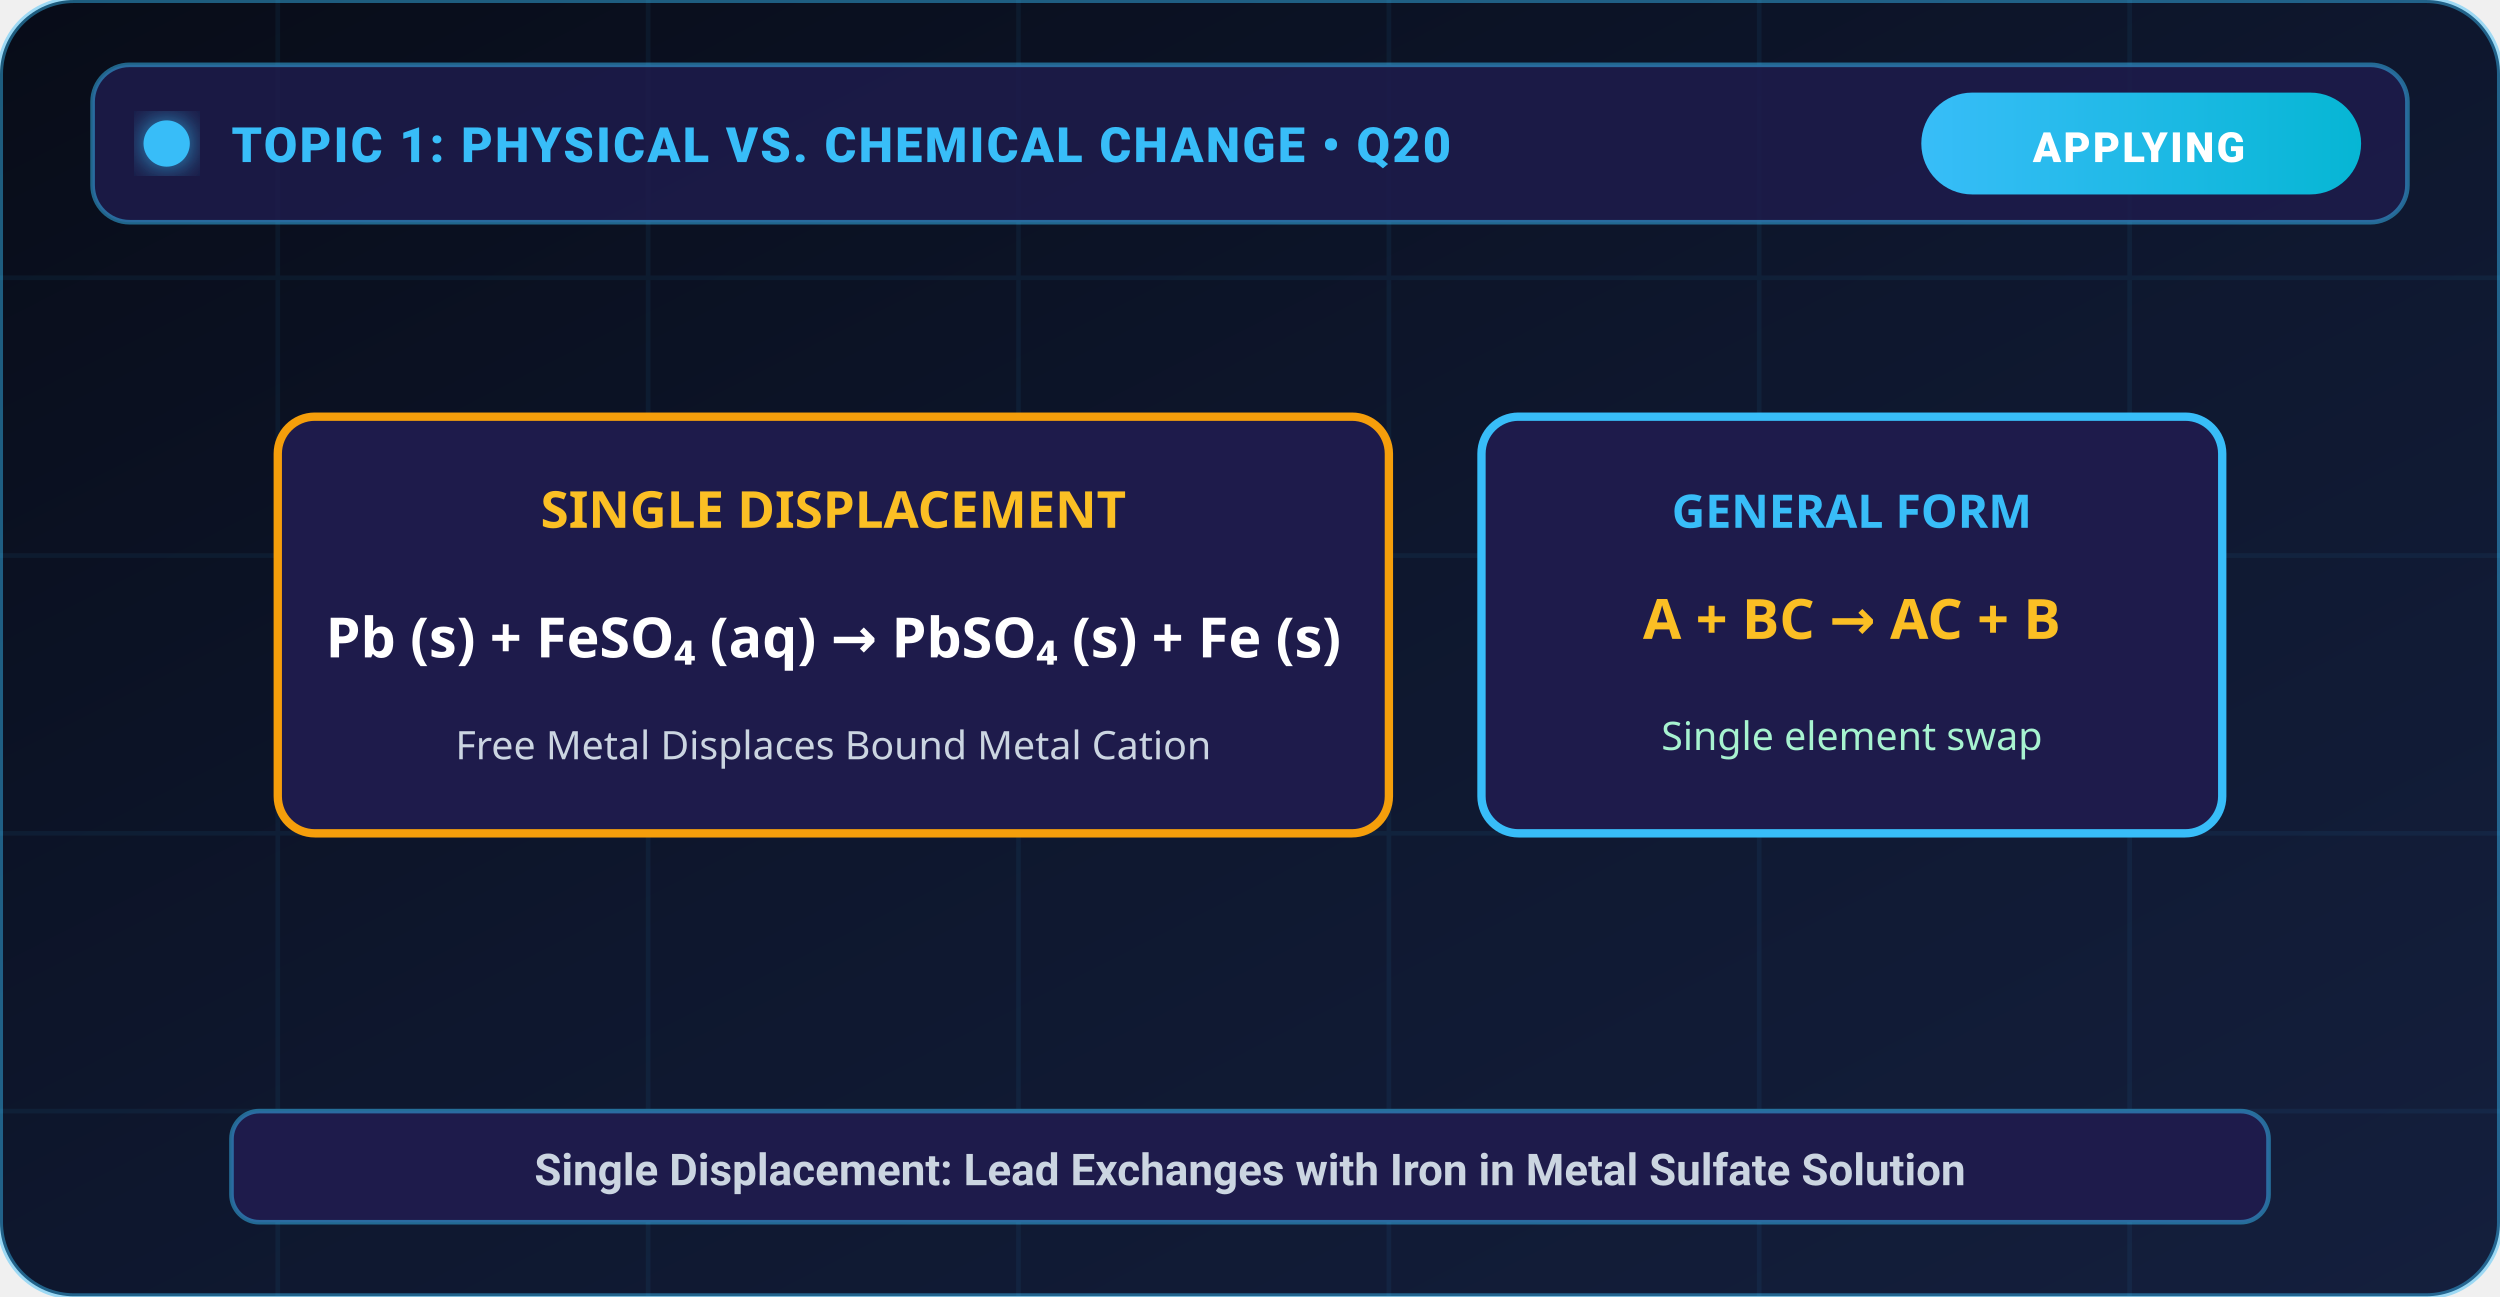
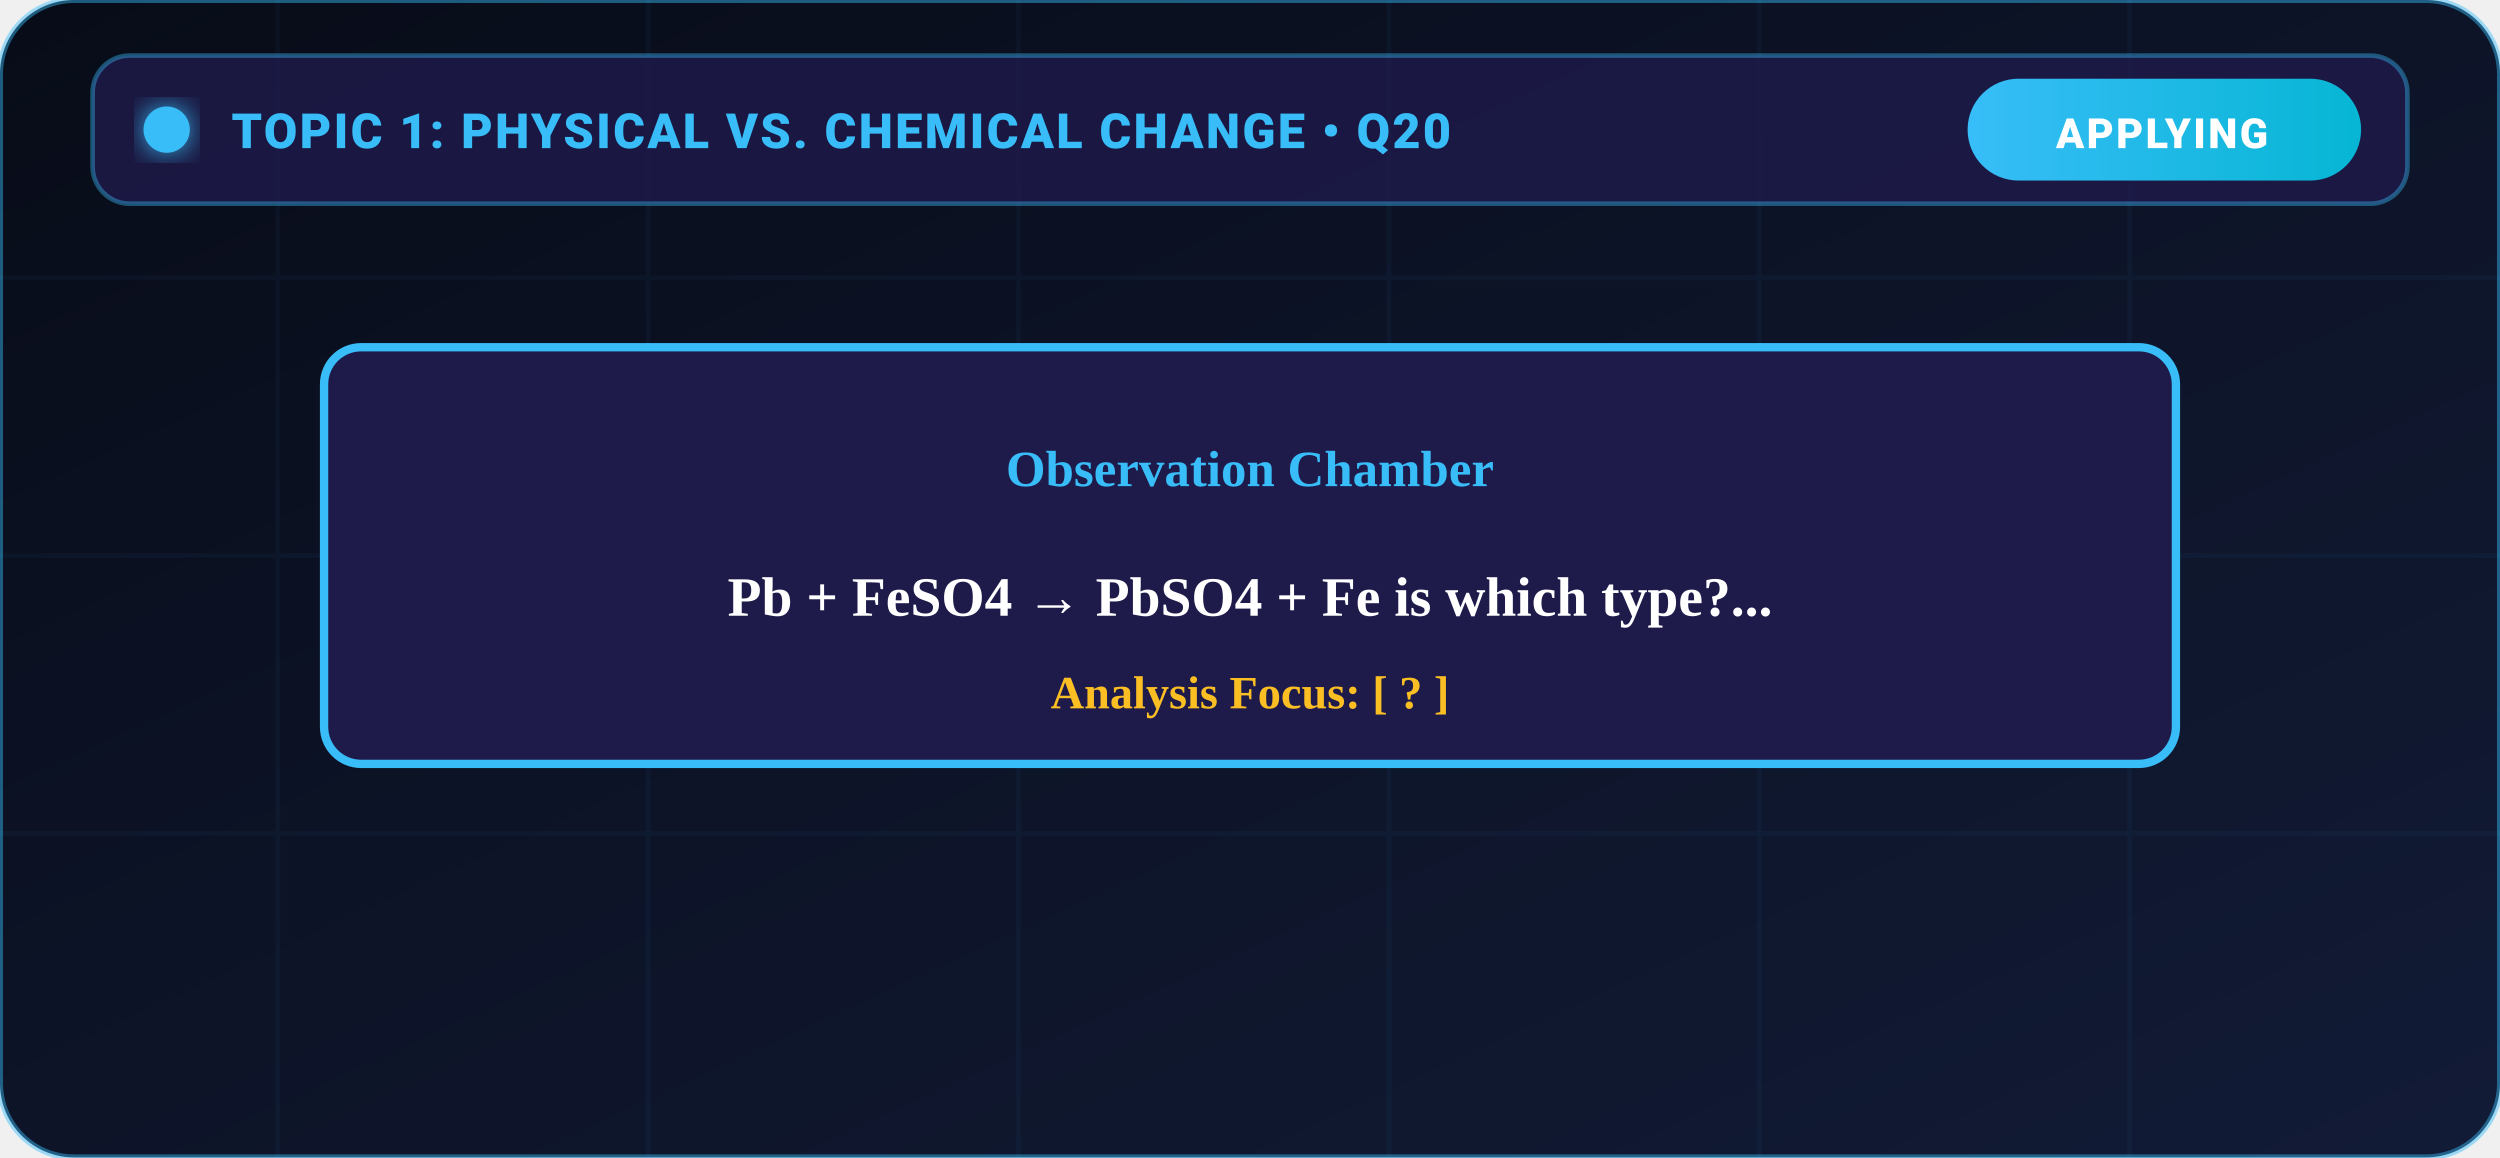
- <svg xmlns="http://www.w3.org/2000/svg" viewBox="0 0 540 280" width="100%" height="100%">
+ <svg xmlns="http://www.w3.org/2000/svg" viewBox="0 0 540 250" width="100%" height="100%">
  <defs>
    <linearGradient id="bgGrad_t1_20" x1="0%" y1="0%" x2="100%" y2="100%">
      <stop offset="0%" stop-color="#080c18" />
-       <stop offset="50%" stop-color="#0e172e" />
-       <stop offset="100%" stop-color="#141f3d" />
+       <stop offset="50%" stop-color="#0d1428" />
+       <stop offset="100%" stop-color="#121b36" />
    </linearGradient>
    <linearGradient id="primaryGrad_t1_20" x1="0%" y1="0%" x2="100%" y2="0%">
      <stop offset="0%" stop-color="#38bdf8" />
      <stop offset="100%" stop-color="#06b6d4" />
    </linearGradient>
    <filter id="glow_t1_20" x="-20%" y="-20%" width="140%" height="140%">
-       <feGaussianBlur stdDeviation="3.5" result="blur" />
+       <feGaussianBlur stdDeviation="3" result="blur" />
      <feComposite in="SourceGraphic" in2="blur" operator="over" />
    </filter>
  </defs>
-   <rect width="540" height="280" rx="16" fill="url(#bgGrad_t1_20)" stroke="#38bdf8" stroke-width="1.3" stroke-opacity="0.45" />
-   <g opacity="0.06" stroke="#38bdf8" stroke-width="1">
-     <line x1="60" y1="0" x2="60" y2="280" />
-     <line x1="140" y1="0" x2="140" y2="280" />
-     <line x1="220" y1="0" x2="220" y2="280" />
-     <line x1="300" y1="0" x2="300" y2="280" />
-     <line x1="380" y1="0" x2="380" y2="280" />
-     <line x1="460" y1="0" x2="460" y2="280" />
+   <rect width="540" height="250" rx="16" fill="url(#bgGrad_t1_20)" stroke="#38bdf8" stroke-width="1.3" stroke-opacity="0.45" />
+   <g opacity="0.04" stroke="#38bdf8" stroke-width="1">
+     <line x1="60" y1="0" x2="60" y2="250" />
+     <line x1="140" y1="0" x2="140" y2="250" />
+     <line x1="220" y1="0" x2="220" y2="250" />
+     <line x1="300" y1="0" x2="300" y2="250" />
+     <line x1="380" y1="0" x2="380" y2="250" />
+     <line x1="460" y1="0" x2="460" y2="250" />
    <line x1="0" y1="60" x2="540" y2="60" />
    <line x1="0" y1="120" x2="540" y2="120" />
    <line x1="0" y1="180" x2="540" y2="180" />
-     <line x1="0" y1="240" x2="540" y2="240" />
  </g>
-   <rect x="20" y="14" width="500" height="34" rx="8" fill="#1e1b4b" fill-opacity="0.85" stroke="#38bdf8" stroke-width="1" stroke-opacity="0.5" />
-   <circle cx="36" cy="31" r="5" fill="#38bdf8" filter="url(#glow_t1_20)" />
-   <text x="50" y="35" fill="#38bdf8" font-family="'Segoe UI', Roboto, sans-serif" font-size="10.5" font-weight="900" letter-spacing="0.5">TOPIC 1: PHYSICAL VS. CHEMICAL CHANGE • Q20</text>
-   <rect x="415" y="20" width="95" height="22" rx="11" fill="url(#primaryGrad_t1_20)" />
-   <text x="462" y="35" fill="#ffffff" font-family="'Segoe UI', Roboto, sans-serif" font-size="9" font-weight="900" text-anchor="middle" letter-spacing="0.5">APPLYING</text>
+   <rect x="20" y="12" width="500" height="32" rx="8" fill="#1e1b4b" fill-opacity="0.8" stroke="#38bdf8" stroke-width="1" stroke-opacity="0.4" />
+   <circle cx="36" cy="28" r="5" fill="#38bdf8" filter="url(#glow_t1_20)" />
+   <text x="50" y="32" fill="#38bdf8" font-family="'Segoe UI', Roboto, sans-serif" font-size="10.5" font-weight="900" letter-spacing="0.5">TOPIC 1: PHYSICAL VS. CHEMICAL CHANGE • Q20</text>
+   <rect x="425" y="17" width="85" height="22" rx="11" fill="url(#primaryGrad_t1_20)" />
+   <text x="467" y="32" fill="#ffffff" font-family="'Segoe UI', Roboto, sans-serif" font-size="9" font-weight="900" text-anchor="middle" letter-spacing="0.5">APPLYING</text>
  <g transform="translate(0, 10)">
-     <g transform="translate(60, 80)">
-       <rect x="0" y="0" width="240" height="90" rx="8" fill="#1e1b4b" stroke="#f59e0b" stroke-width="1.8" />
-       <text x="120" y="24" fill="#fbbf24" font-family="sans-serif" font-size="11" font-weight="bold" text-anchor="middle">SINGLE DISPLACEMENT</text>
-       <text x="120" y="52" fill="#ffffff" font-family="sans-serif" font-size="12" font-weight="bold" text-anchor="middle">Pb (s) + FeSO₄ (aq) → PbSO₄ (s) + Fe (s)</text>
-       <text x="120" y="74" fill="#cbd5e1" font-family="sans-serif" font-size="8.5" text-anchor="middle">Free Metal Displaces Bound Metal Cation</text>
-     </g>
-     <g transform="translate(320, 80)">
-       <rect x="0" y="0" width="160" height="90" rx="8" fill="#1e1b4b" stroke="#38bdf8" stroke-width="1.8" />
-       <text x="80" y="24" fill="#38bdf8" font-family="sans-serif" font-size="10" font-weight="bold" text-anchor="middle">GENERAL FORM</text>
-       <text x="80" y="48" fill="#fbbf24" font-family="sans-serif" font-size="12" font-weight="bold" text-anchor="middle">A + BC → AC + B</text>
-       <text x="80" y="72" fill="#a7f3d0" font-family="sans-serif" font-size="8.5" text-anchor="middle">Single element swap</text>
+     <g transform="translate(70, 65)">
+       <rect x="0" y="0" width="400" height="90" rx="8" fill="#1e1b4b" stroke="#38bdf8" stroke-width="1.8" />
+       <text x="200" y="30" fill="#38bdf8" font-size="11" font-weight="bold" text-anchor="middle">Observation Chamber</text>
+       <text x="200" y="58" fill="#ffffff" font-size="12" font-weight="bold" text-anchor="middle">Pb + FeSO4 → PbSO4 + Fe is which type?...</text>
+       <text x="200" y="78" fill="#fbbf24" font-size="10" font-weight="bold" text-anchor="middle">Analysis Focus: [ ? ]</text>
    </g>
  </g>
-   <rect x="50" y="240" width="440" height="24" rx="6" fill="#1e1b4b" stroke="#38bdf8" stroke-width="1" stroke-opacity="0.5" />
-   <text x="270" y="256" fill="#cbd5e1" font-family="'Segoe UI', Roboto, sans-serif" font-size="9.5" font-weight="bold" text-anchor="middle">Single Displacement: Lead Exchanges with Iron in Metal Sulfate Solution</text>
</svg>
